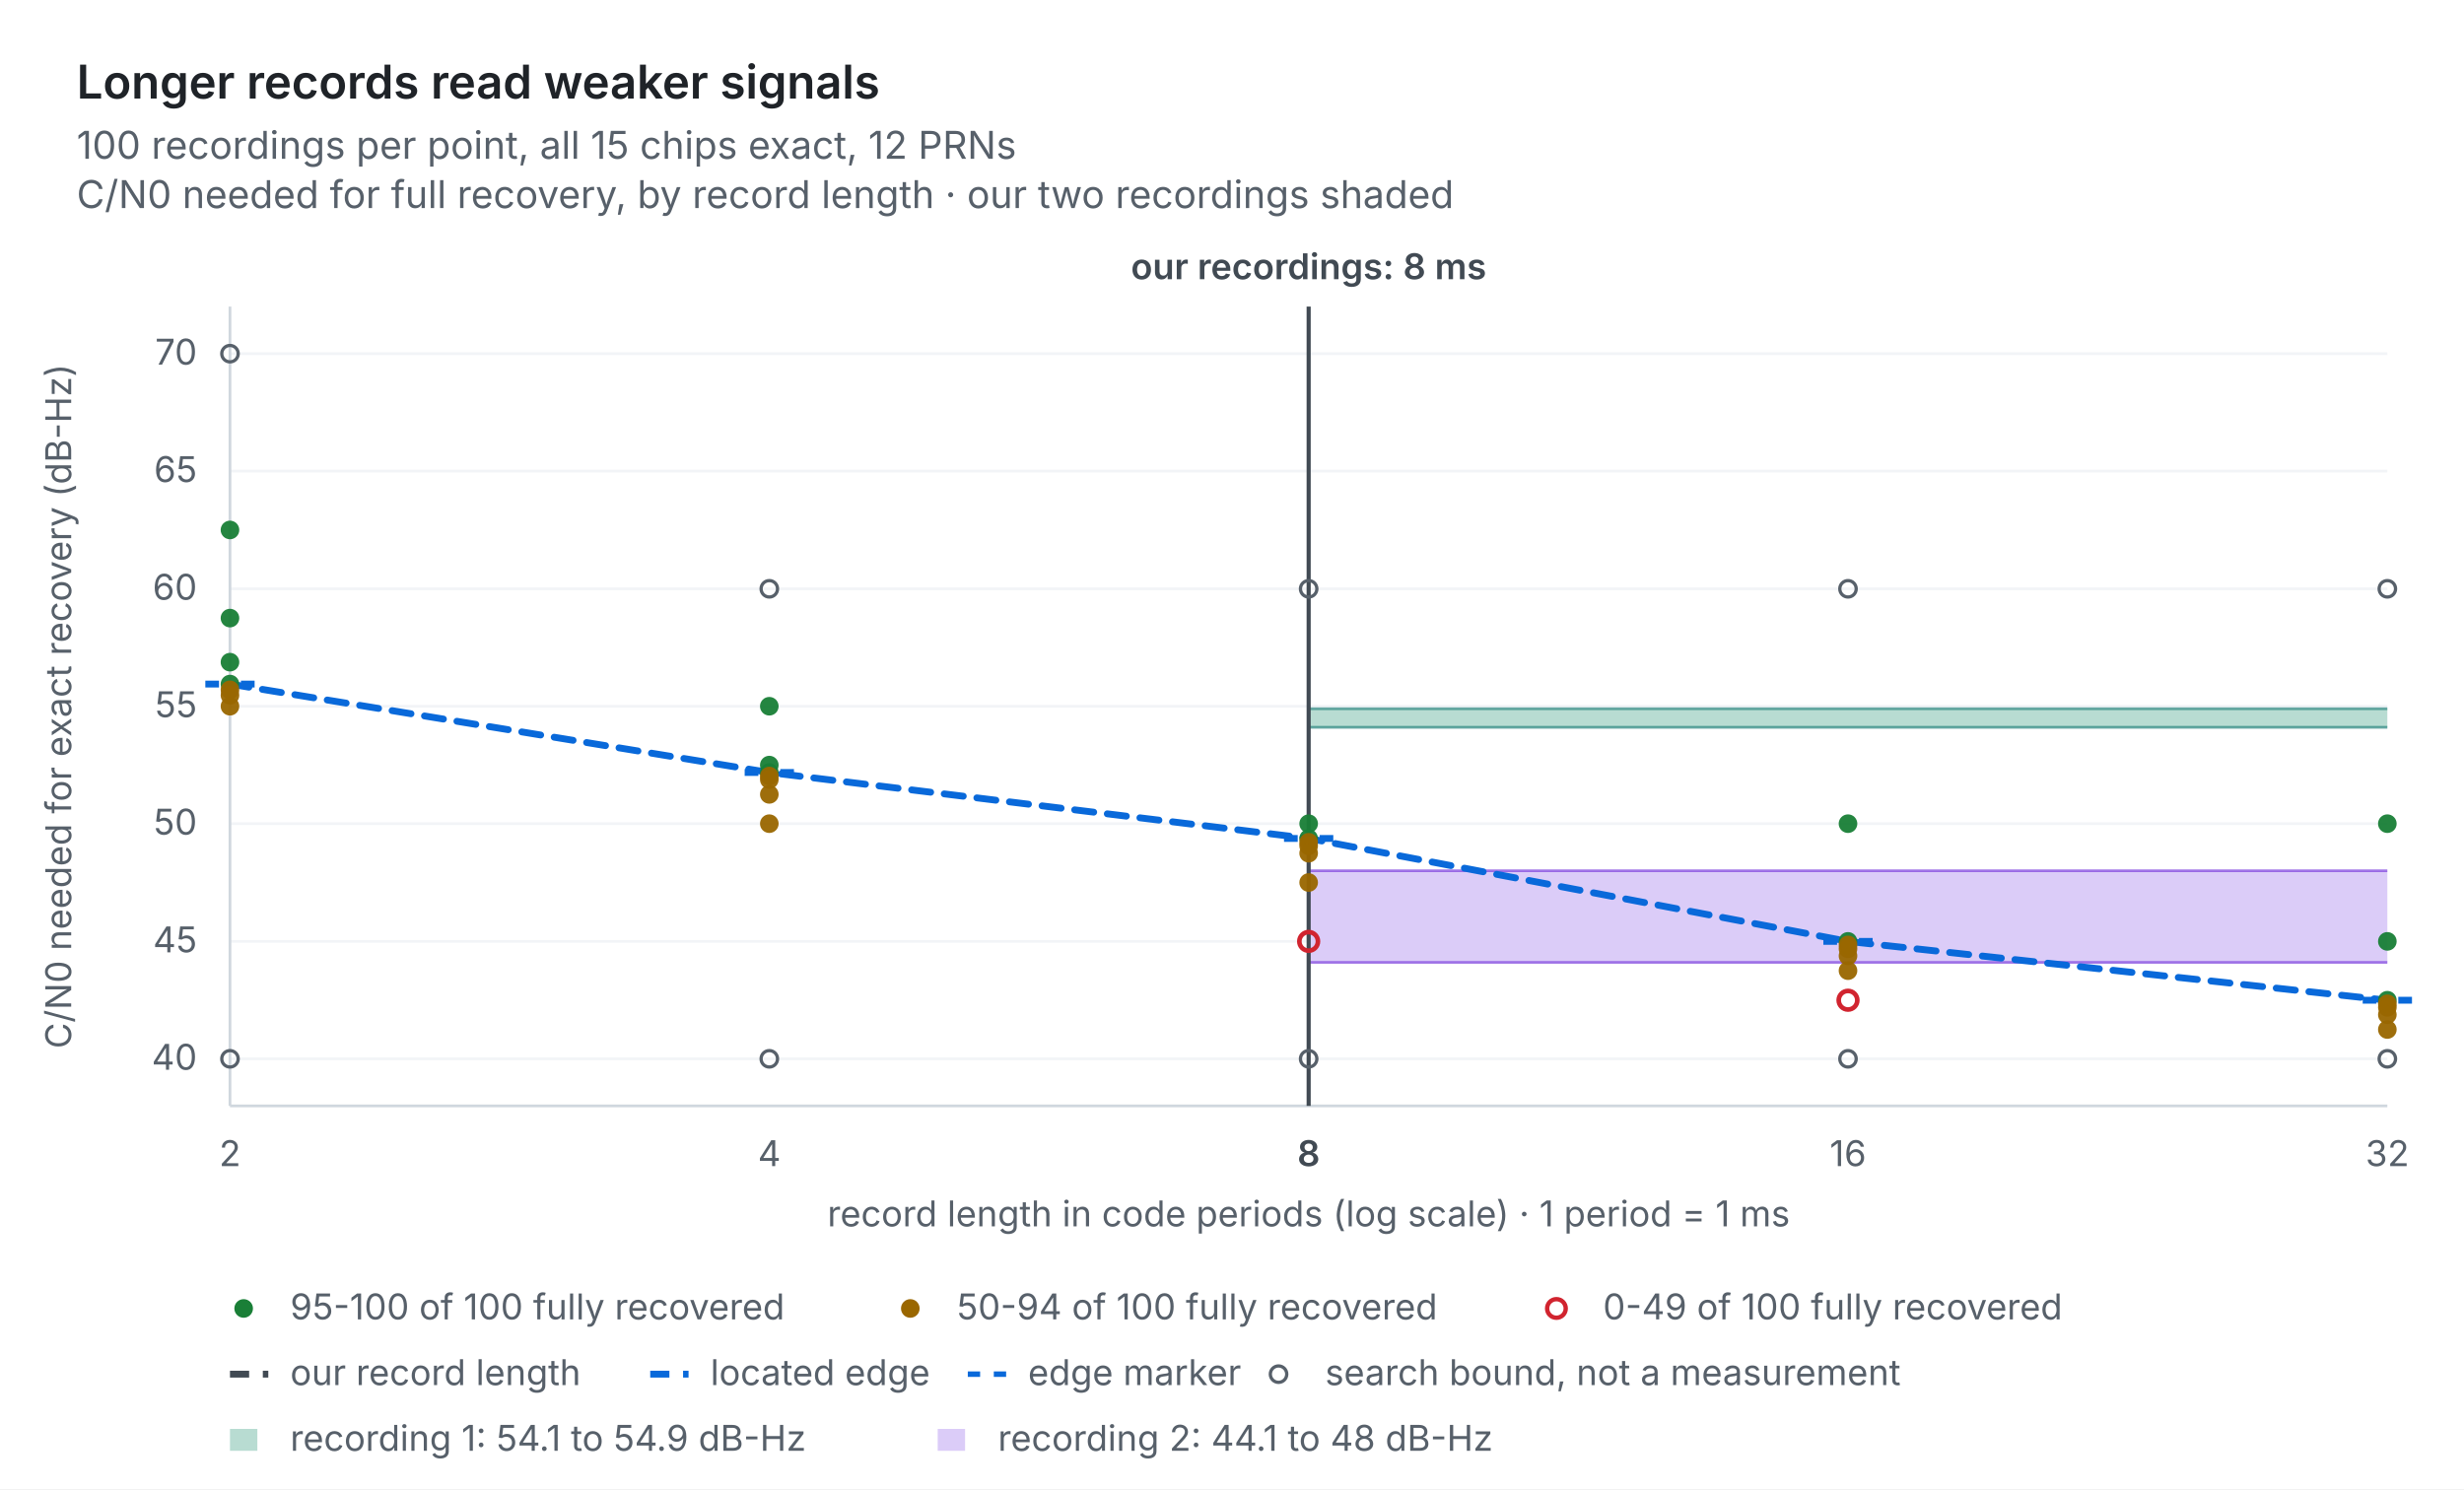
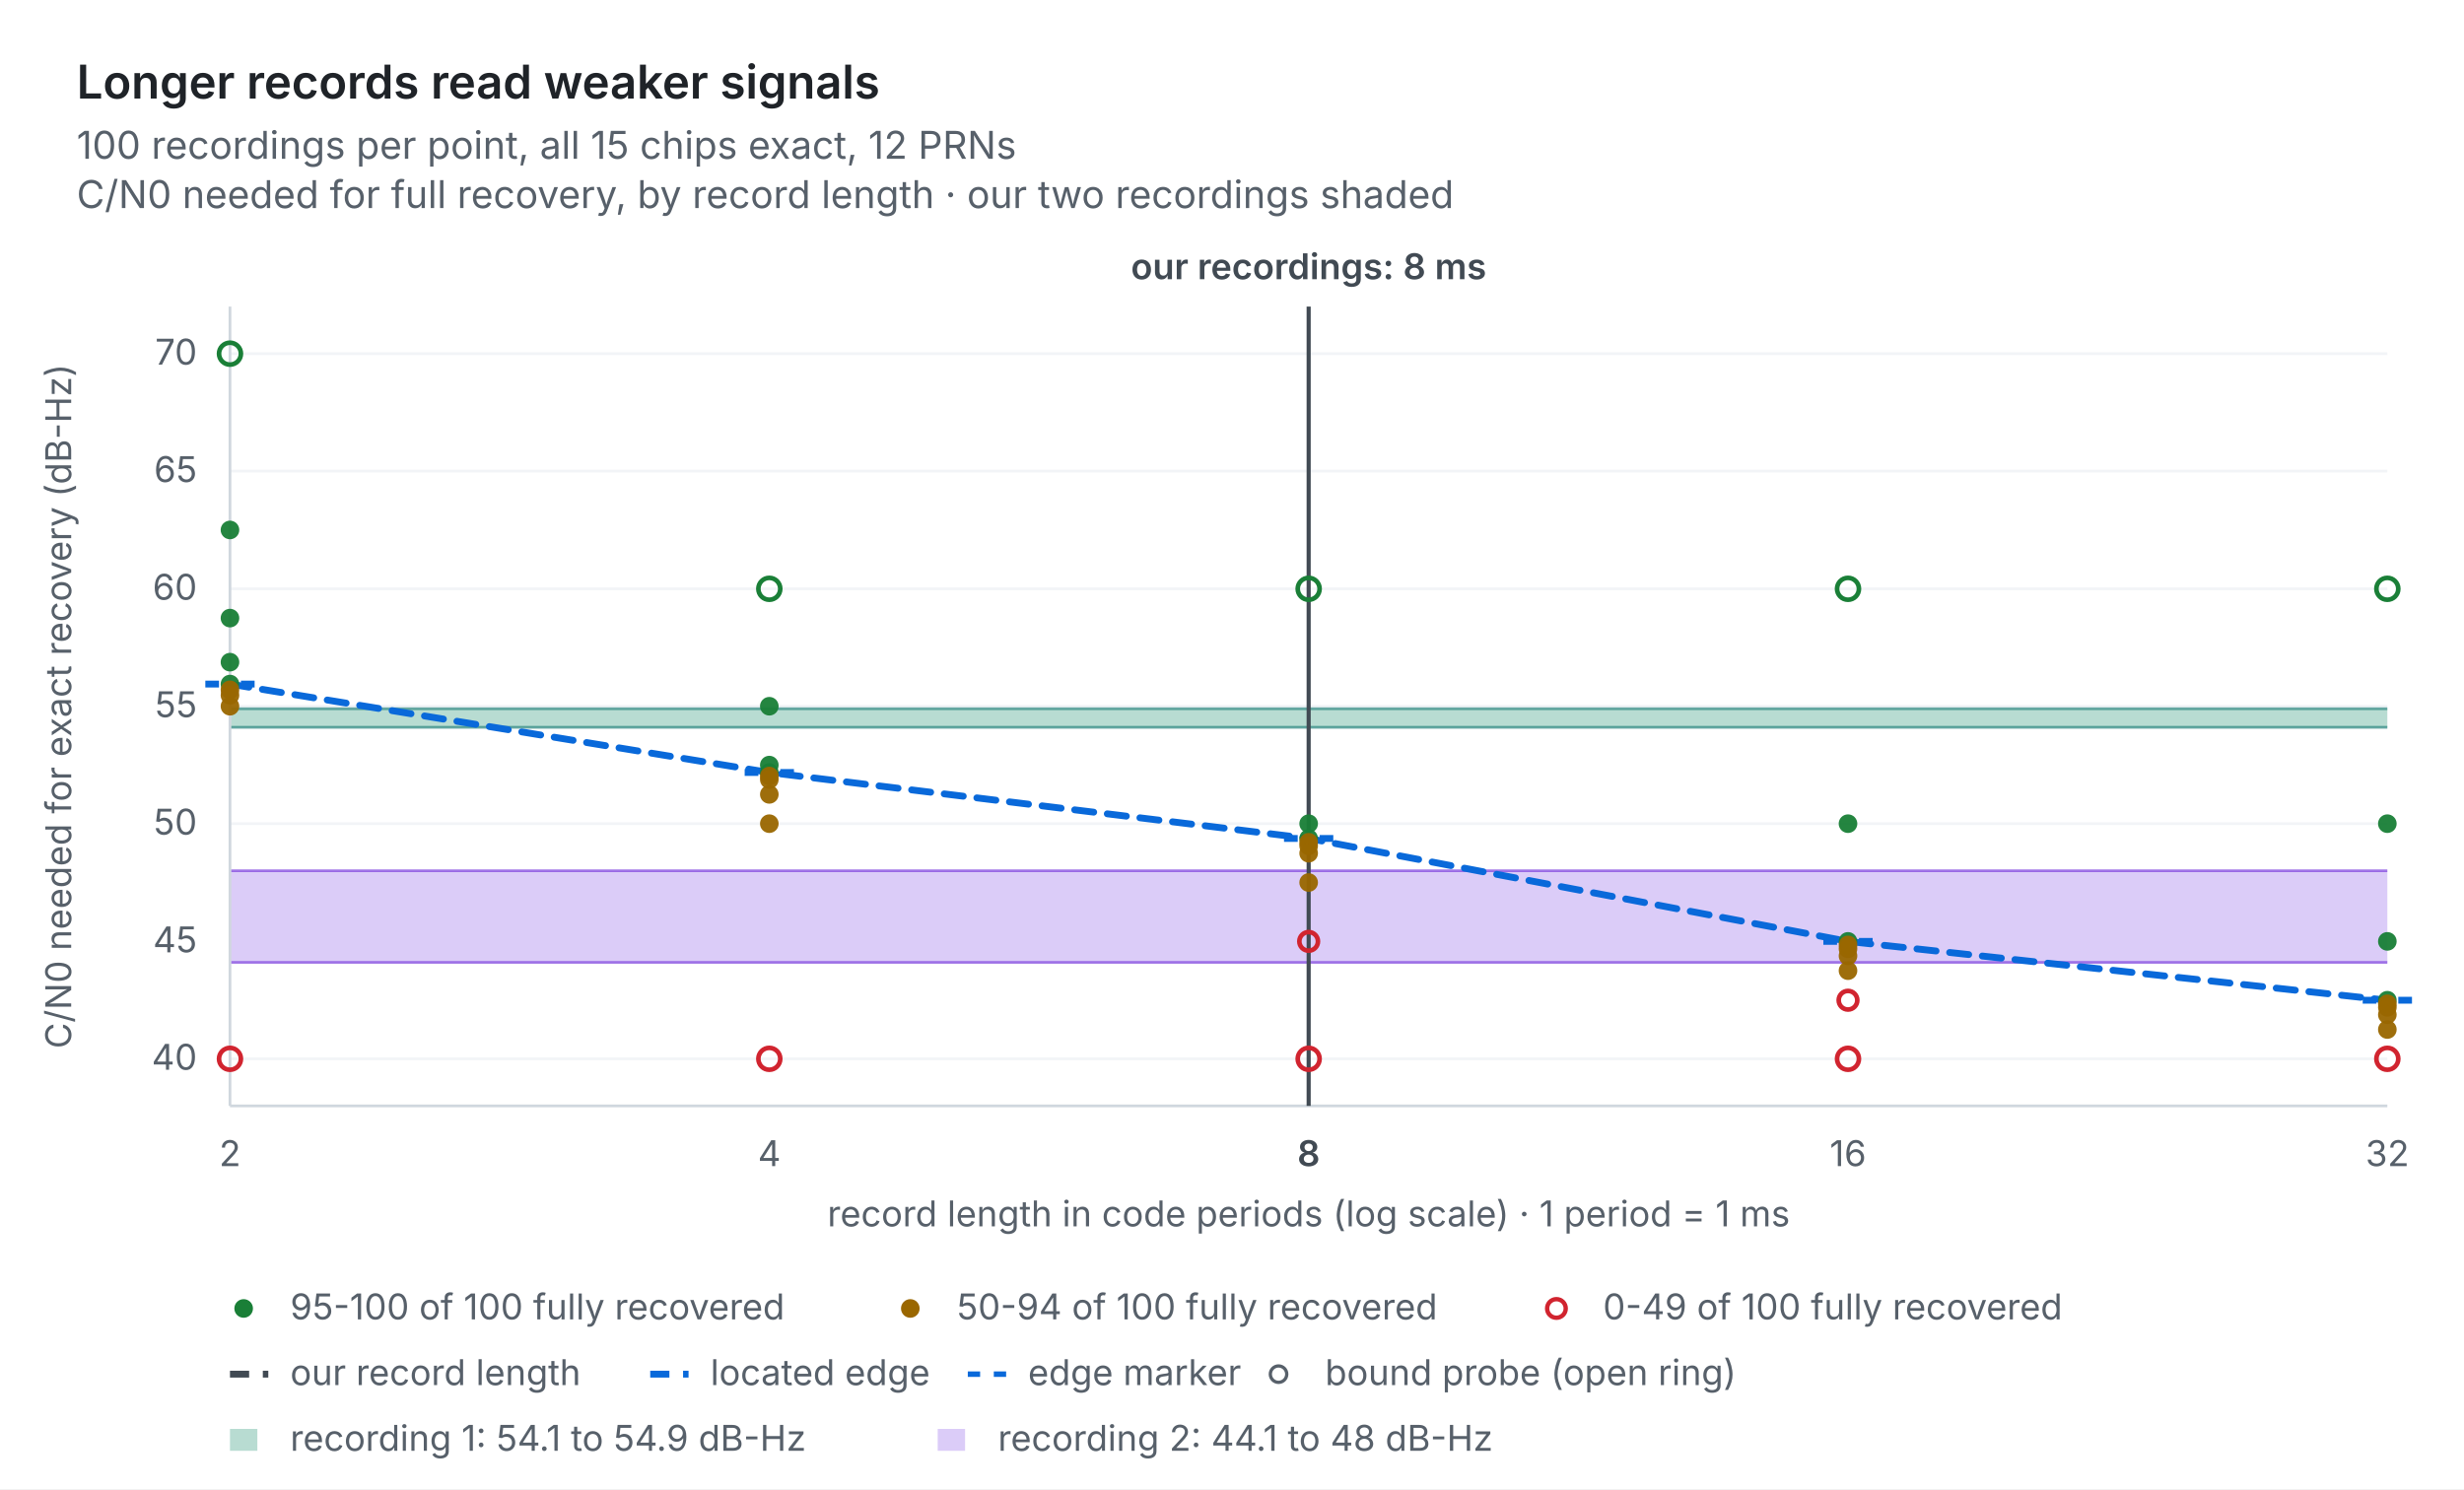
<svg xmlns="http://www.w3.org/2000/svg" width="900" height="544" viewBox="0 0 900 544" role="img" aria-labelledby="duration-figure-title" font-family="system-ui, -apple-system, Segoe UI, sans-serif">
  <rect width="900" height="544" fill="#ffffff" />
  <text x="28" y="36" font-size="17" font-weight="600" fill="#1f2328">Longer records read weaker signals</text>
  <text x="28" y="58" font-size="14" fill="#57606a">100 recordings per point, all 15 chips exact, 12 PRNs</text>
  <text x="28" y="76" font-size="14" fill="#57606a">C/N0 needed for full recovery, by record length · our two recordings shaded</text>
  <line x1="84" y1="386.8" x2="872" y2="386.8" stroke="#f2f4f7" stroke-width="1" />
  <text x="72" y="390.8" text-anchor="end" font-size="13" fill="#57606a">40</text>
  <line x1="84" y1="343.9" x2="872" y2="343.9" stroke="#f2f4f7" stroke-width="1" />
  <text x="72" y="347.9" text-anchor="end" font-size="13" fill="#57606a">45</text>
  <line x1="84" y1="300.9" x2="872" y2="300.9" stroke="#f2f4f7" stroke-width="1" />
  <text x="72" y="304.9" text-anchor="end" font-size="13" fill="#57606a">50</text>
  <line x1="84" y1="258.0" x2="872" y2="258.0" stroke="#f2f4f7" stroke-width="1" />
  <text x="72" y="262.0" text-anchor="end" font-size="13" fill="#57606a">55</text>
  <line x1="84" y1="215.1" x2="872" y2="215.1" stroke="#f2f4f7" stroke-width="1" />
  <text x="72" y="219.1" text-anchor="end" font-size="13" fill="#57606a">60</text>
  <line x1="84" y1="172.1" x2="872" y2="172.1" stroke="#f2f4f7" stroke-width="1" />
  <text x="72" y="176.1" text-anchor="end" font-size="13" fill="#57606a">65</text>
  <line x1="84" y1="129.2" x2="872" y2="129.2" stroke="#f2f4f7" stroke-width="1" />
  <text x="72" y="133.2" text-anchor="end" font-size="13" fill="#57606a">70</text>
-   <rect x="478.0" y="258.9" width="394.0" height="6.9" fill="#b8dcd2" />
-   <line x1="478.0" y1="258.9" x2="872" y2="258.9" stroke="#0f766e" stroke-opacity="0.6" stroke-width="1" />
-   <line x1="478.0" y1="265.7" x2="872" y2="265.7" stroke="#0f766e" stroke-opacity="0.6" stroke-width="1" />
-   <rect x="478.0" y="318.1" width="394.0" height="33.5" fill="#dbccf8" />
-   <line x1="478.0" y1="318.1" x2="872" y2="318.1" stroke="#6d28d9" stroke-opacity="0.6" stroke-width="1" />
-   <line x1="478.0" y1="351.6" x2="872" y2="351.6" stroke="#6d28d9" stroke-opacity="0.6" stroke-width="1" />
+   <rect x="84.0" y="258.9" width="788.0" height="6.9" fill="#b8dcd2" />
+   <line x1="84.0" y1="258.9" x2="872" y2="258.9" stroke="#0f766e" stroke-opacity="0.6" stroke-width="1" />
+   <line x1="84.0" y1="265.7" x2="872" y2="265.7" stroke="#0f766e" stroke-opacity="0.6" stroke-width="1" />
+   <rect x="84.0" y="318.1" width="788.0" height="33.5" fill="#dbccf8" />
+   <line x1="84.0" y1="318.1" x2="872" y2="318.1" stroke="#6d28d9" stroke-opacity="0.6" stroke-width="1" />
+   <line x1="84.0" y1="351.6" x2="872" y2="351.6" stroke="#6d28d9" stroke-opacity="0.6" stroke-width="1" />
  <line x1="84" y1="404" x2="872" y2="404" stroke="#d0d7de" />
  <line x1="84" y1="112" x2="84" y2="404" stroke="#d0d7de" />
  <text x="84.0" y="426" text-anchor="middle" font-size="13" font-weight="400" fill="#57606a">2</text>
  <text x="281.0" y="426" text-anchor="middle" font-size="13" font-weight="400" fill="#57606a">4</text>
  <text x="478.0" y="426" text-anchor="middle" font-size="13" font-weight="600" fill="#414a53">8</text>
  <text x="675.0" y="426" text-anchor="middle" font-size="13" font-weight="400" fill="#57606a">16</text>
  <text x="872.0" y="426" text-anchor="middle" font-size="13" font-weight="400" fill="#57606a">32</text>
  <text x="478" y="448" text-anchor="middle" font-size="13" fill="#57606a">record length in code periods (log scale) · 1 period = 1 ms</text>
  <text transform="translate(26 258) rotate(-90)" text-anchor="middle" font-size="13" fill="#57606a">C/N0 needed for exact recovery (dB-Hz)</text>
  <line x1="478.0" y1="112" x2="478.0" y2="404" stroke="#414a53" stroke-width="1.5" />
  <text x="478.0" y="102" text-anchor="middle" font-size="13" font-weight="600" fill="#414a53">our recordings: 8 ms</text>
  <polyline points="84.0,249.9 281.0,282.2 478.0,306.3 675.0,343.9 872.0,365.4" fill="none" stroke="#0969da" stroke-width="2.5" stroke-dasharray="7 5" stroke-linecap="round" />
-   <circle cx="84.0" cy="129.2" r="3.0" fill="none" stroke="#57606a" stroke-width="1.2" />
+   <circle cx="84.0" cy="129.2" r="4.0" fill="none" stroke="#1a7f37" stroke-width="1.7" />
  <circle cx="84.0" cy="193.6" r="3.4" fill="#1a7f37" fill-opacity="0.95" />
  <circle cx="84.0" cy="225.8" r="3.4" fill="#1a7f37" fill-opacity="0.95" />
  <circle cx="84.0" cy="241.9" r="3.4" fill="#1a7f37" fill-opacity="0.95" />
  <circle cx="84.0" cy="249.9" r="3.4" fill="#1a7f37" fill-opacity="0.95" />
  <circle cx="84.0" cy="252.0" r="3.4" fill="#9a6700" fill-opacity="0.95" />
  <circle cx="84.0" cy="254.0" r="3.4" fill="#9a6700" fill-opacity="0.95" />
  <circle cx="84.0" cy="258.0" r="3.4" fill="#9a6700" fill-opacity="0.95" />
-   <circle cx="84.0" cy="386.8" r="3.0" fill="none" stroke="#57606a" stroke-width="1.2" />
+   <circle cx="84.0" cy="386.8" r="4.0" fill="none" stroke="#d1242f" stroke-width="1.7" />
  <line x1="75.0" y1="249.9" x2="80.0" y2="249.9" stroke="#0969da" stroke-width="2.5" />
  <line x1="88.0" y1="249.9" x2="93.0" y2="249.9" stroke="#0969da" stroke-width="2.5" />
-   <circle cx="281.0" cy="215.1" r="3.0" fill="none" stroke="#57606a" stroke-width="1.2" />
+   <circle cx="281.0" cy="215.1" r="4.0" fill="none" stroke="#1a7f37" stroke-width="1.7" />
  <circle cx="281.0" cy="258.0" r="3.4" fill="#1a7f37" fill-opacity="0.95" />
  <circle cx="281.0" cy="279.5" r="3.4" fill="#1a7f37" fill-opacity="0.95" />
  <circle cx="281.0" cy="282.2" r="3.4" fill="#1a7f37" fill-opacity="0.95" />
  <circle cx="281.0" cy="283.5" r="3.4" fill="#9a6700" fill-opacity="0.95" />
  <circle cx="281.0" cy="284.8" r="3.4" fill="#9a6700" fill-opacity="0.95" />
  <circle cx="281.0" cy="290.2" r="3.4" fill="#9a6700" fill-opacity="0.95" />
  <circle cx="281.0" cy="300.9" r="3.4" fill="#9a6700" fill-opacity="0.95" />
-   <circle cx="281.0" cy="386.8" r="3.0" fill="none" stroke="#57606a" stroke-width="1.2" />
+   <circle cx="281.0" cy="386.8" r="4.0" fill="none" stroke="#d1242f" stroke-width="1.7" />
  <line x1="272.0" y1="282.2" x2="277.0" y2="282.2" stroke="#0969da" stroke-width="2.5" />
  <line x1="285.0" y1="282.2" x2="290.0" y2="282.2" stroke="#0969da" stroke-width="2.5" />
-   <circle cx="478.0" cy="215.1" r="3.0" fill="none" stroke="#57606a" stroke-width="1.2" />
+   <circle cx="478.0" cy="215.1" r="4.0" fill="none" stroke="#1a7f37" stroke-width="1.7" />
  <circle cx="478.0" cy="300.9" r="3.4" fill="#1a7f37" fill-opacity="0.95" />
  <circle cx="478.0" cy="306.3" r="3.4" fill="#1a7f37" fill-opacity="0.95" />
  <circle cx="478.0" cy="307.7" r="3.4" fill="#9a6700" fill-opacity="0.95" />
  <circle cx="478.0" cy="309.0" r="3.4" fill="#9a6700" fill-opacity="0.95" />
  <circle cx="478.0" cy="311.7" r="3.4" fill="#9a6700" fill-opacity="0.95" />
  <circle cx="478.0" cy="322.4" r="3.4" fill="#9a6700" fill-opacity="0.95" />
  <circle cx="478.0" cy="343.9" r="3.4" fill="none" stroke="#d1242f" stroke-width="1.7" />
-   <circle cx="478.0" cy="386.8" r="3.0" fill="none" stroke="#57606a" stroke-width="1.2" />
+   <circle cx="478.0" cy="386.8" r="4.0" fill="none" stroke="#d1242f" stroke-width="1.7" />
  <line x1="469.0" y1="306.3" x2="474.0" y2="306.3" stroke="#0969da" stroke-width="2.5" />
  <line x1="482.0" y1="306.3" x2="487.0" y2="306.3" stroke="#0969da" stroke-width="2.5" />
-   <circle cx="675.0" cy="215.1" r="3.0" fill="none" stroke="#57606a" stroke-width="1.2" />
+   <circle cx="675.0" cy="215.1" r="4.0" fill="none" stroke="#1a7f37" stroke-width="1.7" />
  <circle cx="675.0" cy="300.9" r="3.4" fill="#1a7f37" fill-opacity="0.95" />
  <circle cx="675.0" cy="343.9" r="3.4" fill="#1a7f37" fill-opacity="0.95" />
  <circle cx="675.0" cy="345.2" r="3.4" fill="#9a6700" fill-opacity="0.95" />
  <circle cx="675.0" cy="346.6" r="3.4" fill="#9a6700" fill-opacity="0.95" />
  <circle cx="675.0" cy="349.2" r="3.4" fill="#9a6700" fill-opacity="0.95" />
  <circle cx="675.0" cy="354.6" r="3.4" fill="#9a6700" fill-opacity="0.95" />
  <circle cx="675.0" cy="365.4" r="3.4" fill="none" stroke="#d1242f" stroke-width="1.7" />
-   <circle cx="675.0" cy="386.8" r="3.0" fill="none" stroke="#57606a" stroke-width="1.2" />
+   <circle cx="675.0" cy="386.8" r="4.0" fill="none" stroke="#d1242f" stroke-width="1.7" />
  <line x1="666.0" y1="343.9" x2="671.0" y2="343.9" stroke="#0969da" stroke-width="2.5" />
  <line x1="679.0" y1="343.9" x2="684.0" y2="343.9" stroke="#0969da" stroke-width="2.5" />
-   <circle cx="872.0" cy="215.1" r="3.0" fill="none" stroke="#57606a" stroke-width="1.2" />
+   <circle cx="872.0" cy="215.1" r="4.0" fill="none" stroke="#1a7f37" stroke-width="1.7" />
  <circle cx="872.0" cy="300.9" r="3.4" fill="#1a7f37" fill-opacity="0.95" />
  <circle cx="872.0" cy="343.9" r="3.4" fill="#1a7f37" fill-opacity="0.95" />
  <circle cx="872.0" cy="365.4" r="3.4" fill="#1a7f37" fill-opacity="0.95" />
  <circle cx="872.0" cy="366.7" r="3.4" fill="#9a6700" fill-opacity="0.95" />
  <circle cx="872.0" cy="368.0" r="3.4" fill="#9a6700" fill-opacity="0.95" />
  <circle cx="872.0" cy="370.7" r="3.4" fill="#9a6700" fill-opacity="0.95" />
  <circle cx="872.0" cy="376.1" r="3.4" fill="#9a6700" fill-opacity="0.95" />
-   <circle cx="872.0" cy="386.8" r="3.0" fill="none" stroke="#57606a" stroke-width="1.2" />
+   <circle cx="872.0" cy="386.8" r="4.0" fill="none" stroke="#d1242f" stroke-width="1.7" />
  <line x1="863.0" y1="365.4" x2="868.0" y2="365.4" stroke="#0969da" stroke-width="2.5" />
  <line x1="876.0" y1="365.4" x2="881.0" y2="365.4" stroke="#0969da" stroke-width="2.5" />
  <circle cx="89.0" cy="478" r="3.4" fill="#1a7f37" />
  <text x="106.0" y="482" font-size="13" fill="#57606a">95-100 of 100 fully recovered</text>
  <circle cx="332.5" cy="478" r="3.4" fill="#9a6700" />
  <text x="349.5" y="482" font-size="13" fill="#57606a">50-94 of 100 fully recovered</text>
  <circle cx="568.5" cy="478" r="3.4" fill="none" stroke="#d1242f" stroke-width="1.6" />
  <text x="585.5" y="482" font-size="13" fill="#57606a">0-49 of 100 fully recovered</text>
  <line x1="84.0" y1="502" x2="98.0" y2="502" stroke="#414a53" stroke-width="2.5" stroke-dasharray="7 5" />
  <text x="106.0" y="506" font-size="13" fill="#57606a">our record length</text>
  <line x1="237.5" y1="502" x2="251.5" y2="502" stroke="#0969da" stroke-width="2.5" stroke-dasharray="7 5" />
  <text x="259.5" y="506" font-size="13" fill="#57606a">located edge</text>
  <line x1="353.5" y1="502" x2="358.0" y2="502" stroke="#0969da" stroke-width="2" />
  <line x1="363.0" y1="502" x2="367.5" y2="502" stroke="#0969da" stroke-width="2" />
  <text x="375.5" y="506" font-size="13" fill="#57606a">edge marker</text>
  <circle cx="467.0" cy="502" r="3.0" fill="none" stroke="#57606a" stroke-width="1.2" />
-   <text x="484.0" y="506" font-size="13" fill="#57606a">search bound, not a measurement</text>
+   <text x="484.0" y="506" font-size="13" fill="#57606a">bound probe (open ring)</text>
  <rect x="84.0" y="522" width="10" height="8" fill="#b8dcd2" />
  <text x="106.0" y="530" font-size="13" fill="#57606a">recording 1: 54.1 to 54.9 dB-Hz</text>
  <rect x="342.5" y="522" width="10" height="8" fill="#dbccf8" />
  <text x="364.5" y="530" font-size="13" fill="#57606a">recording 2: 44.1 to 48 dB-Hz</text>
</svg>
